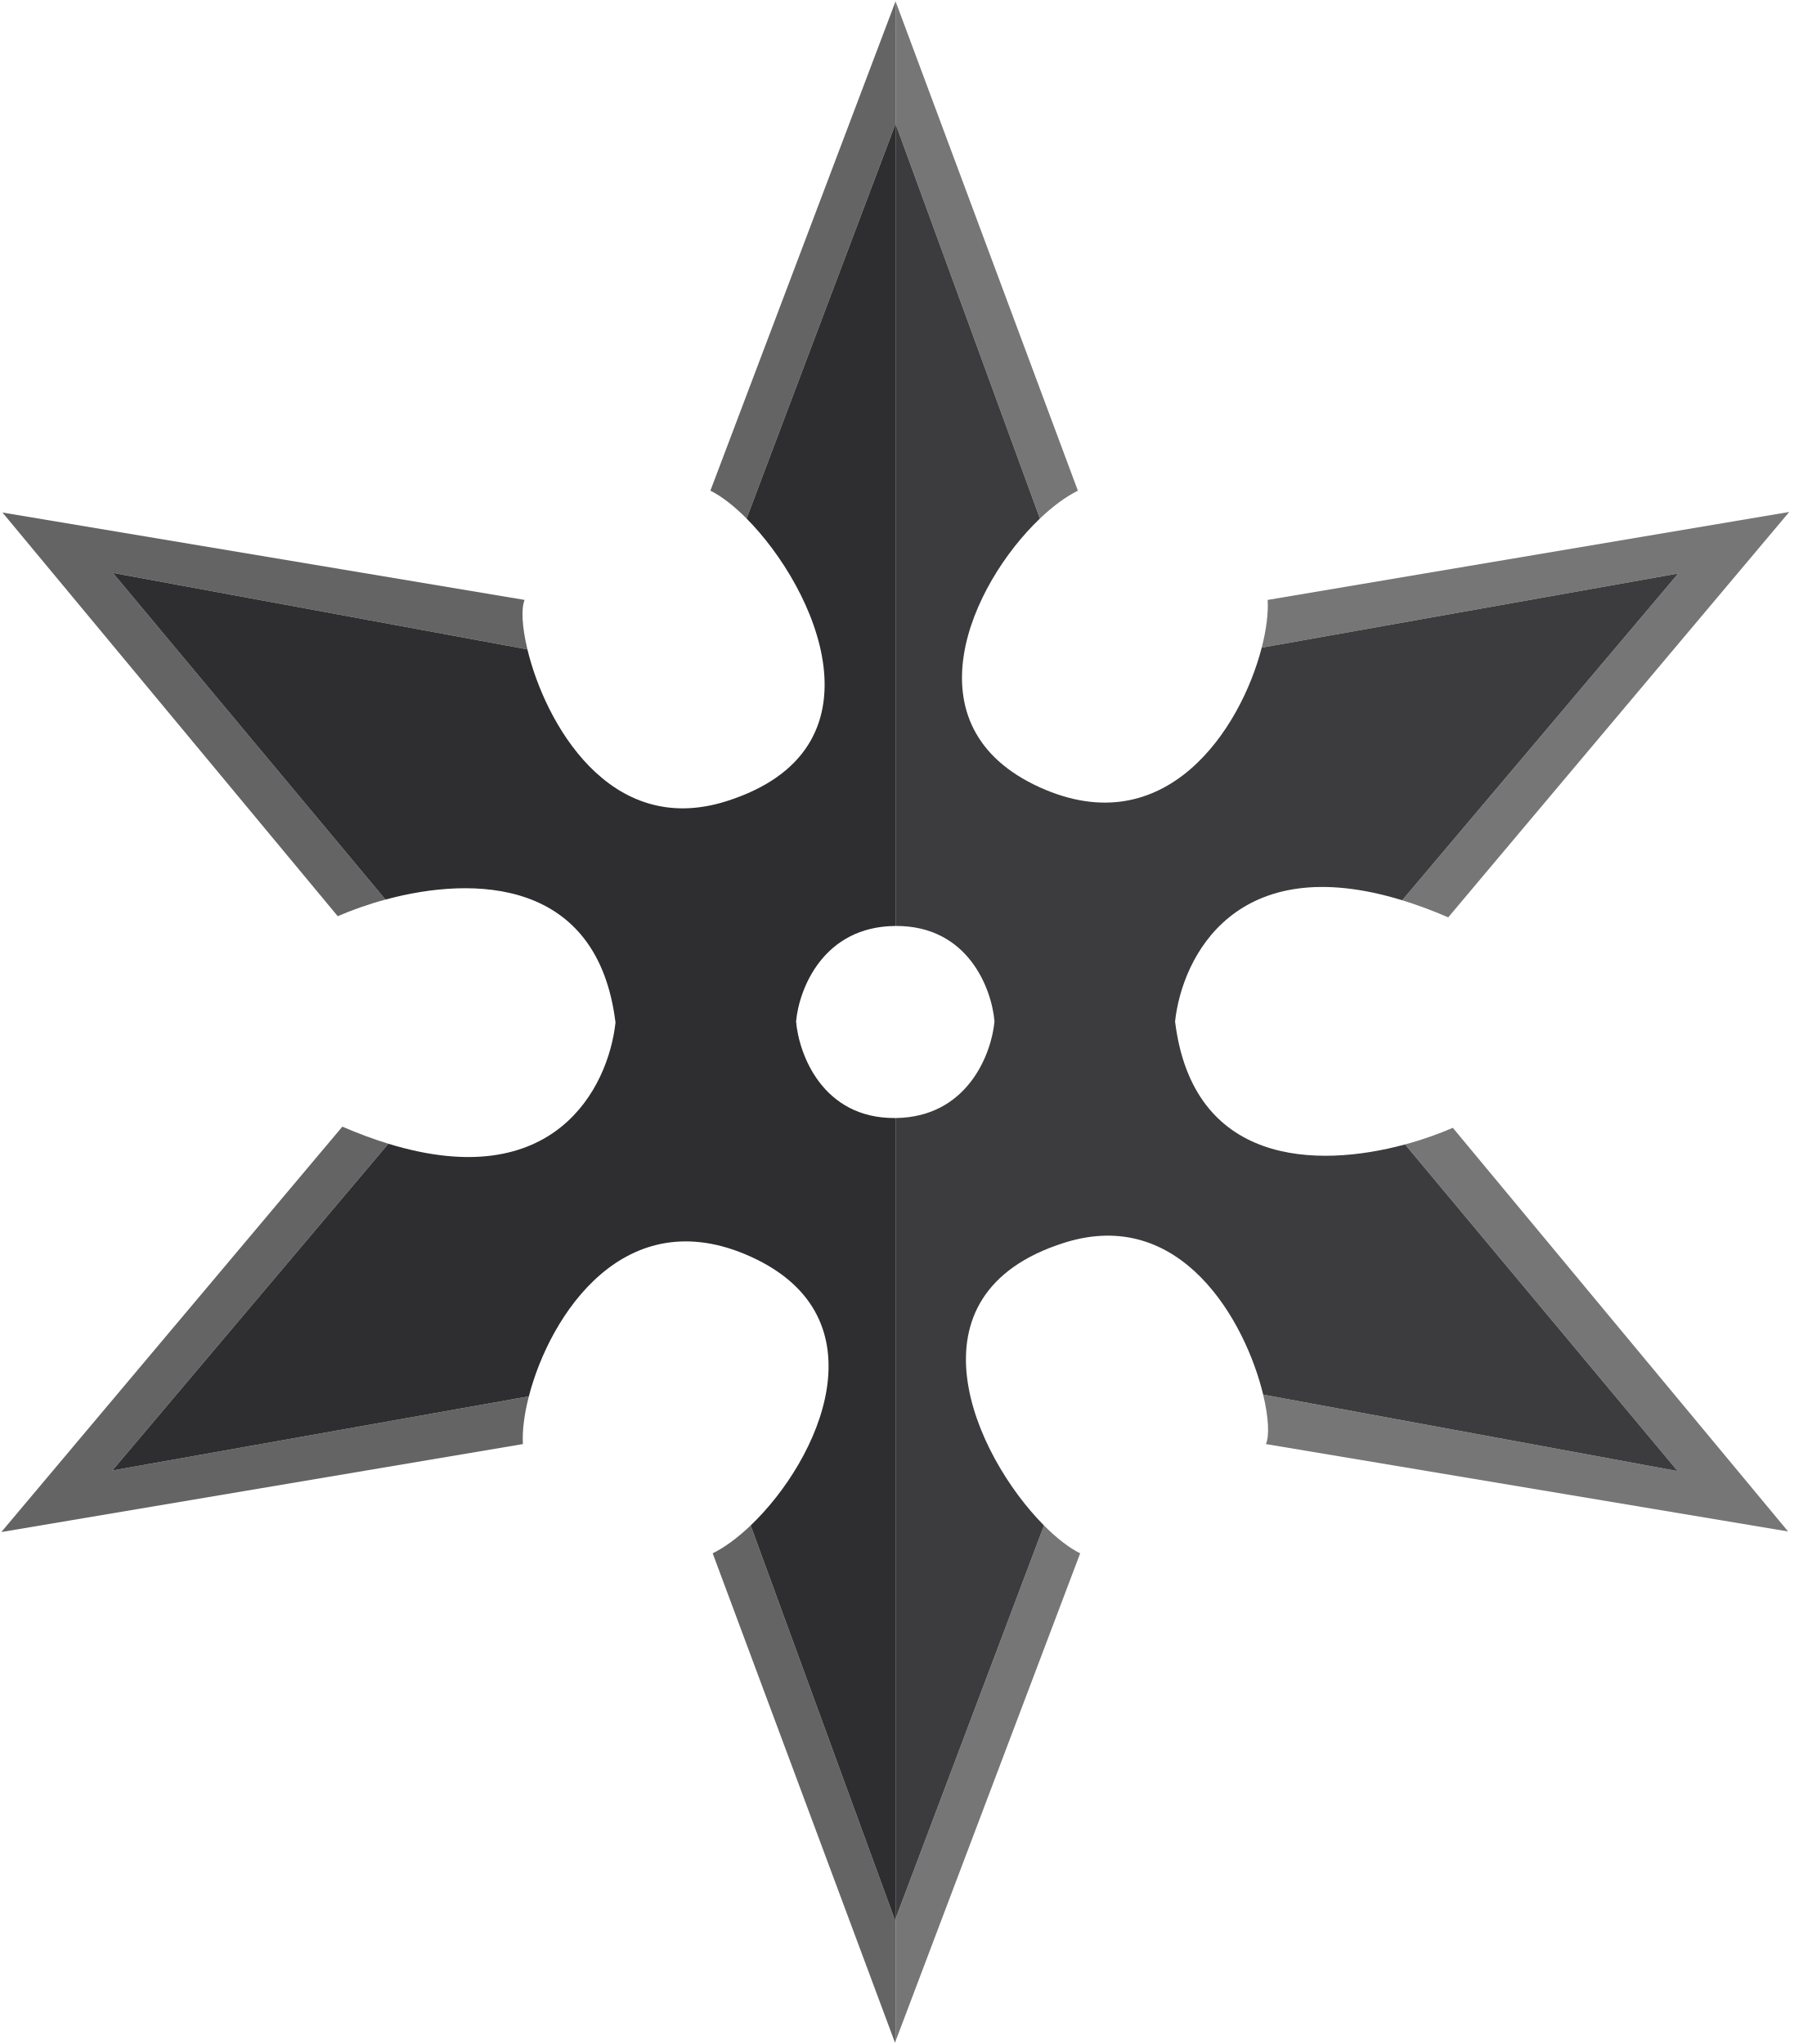
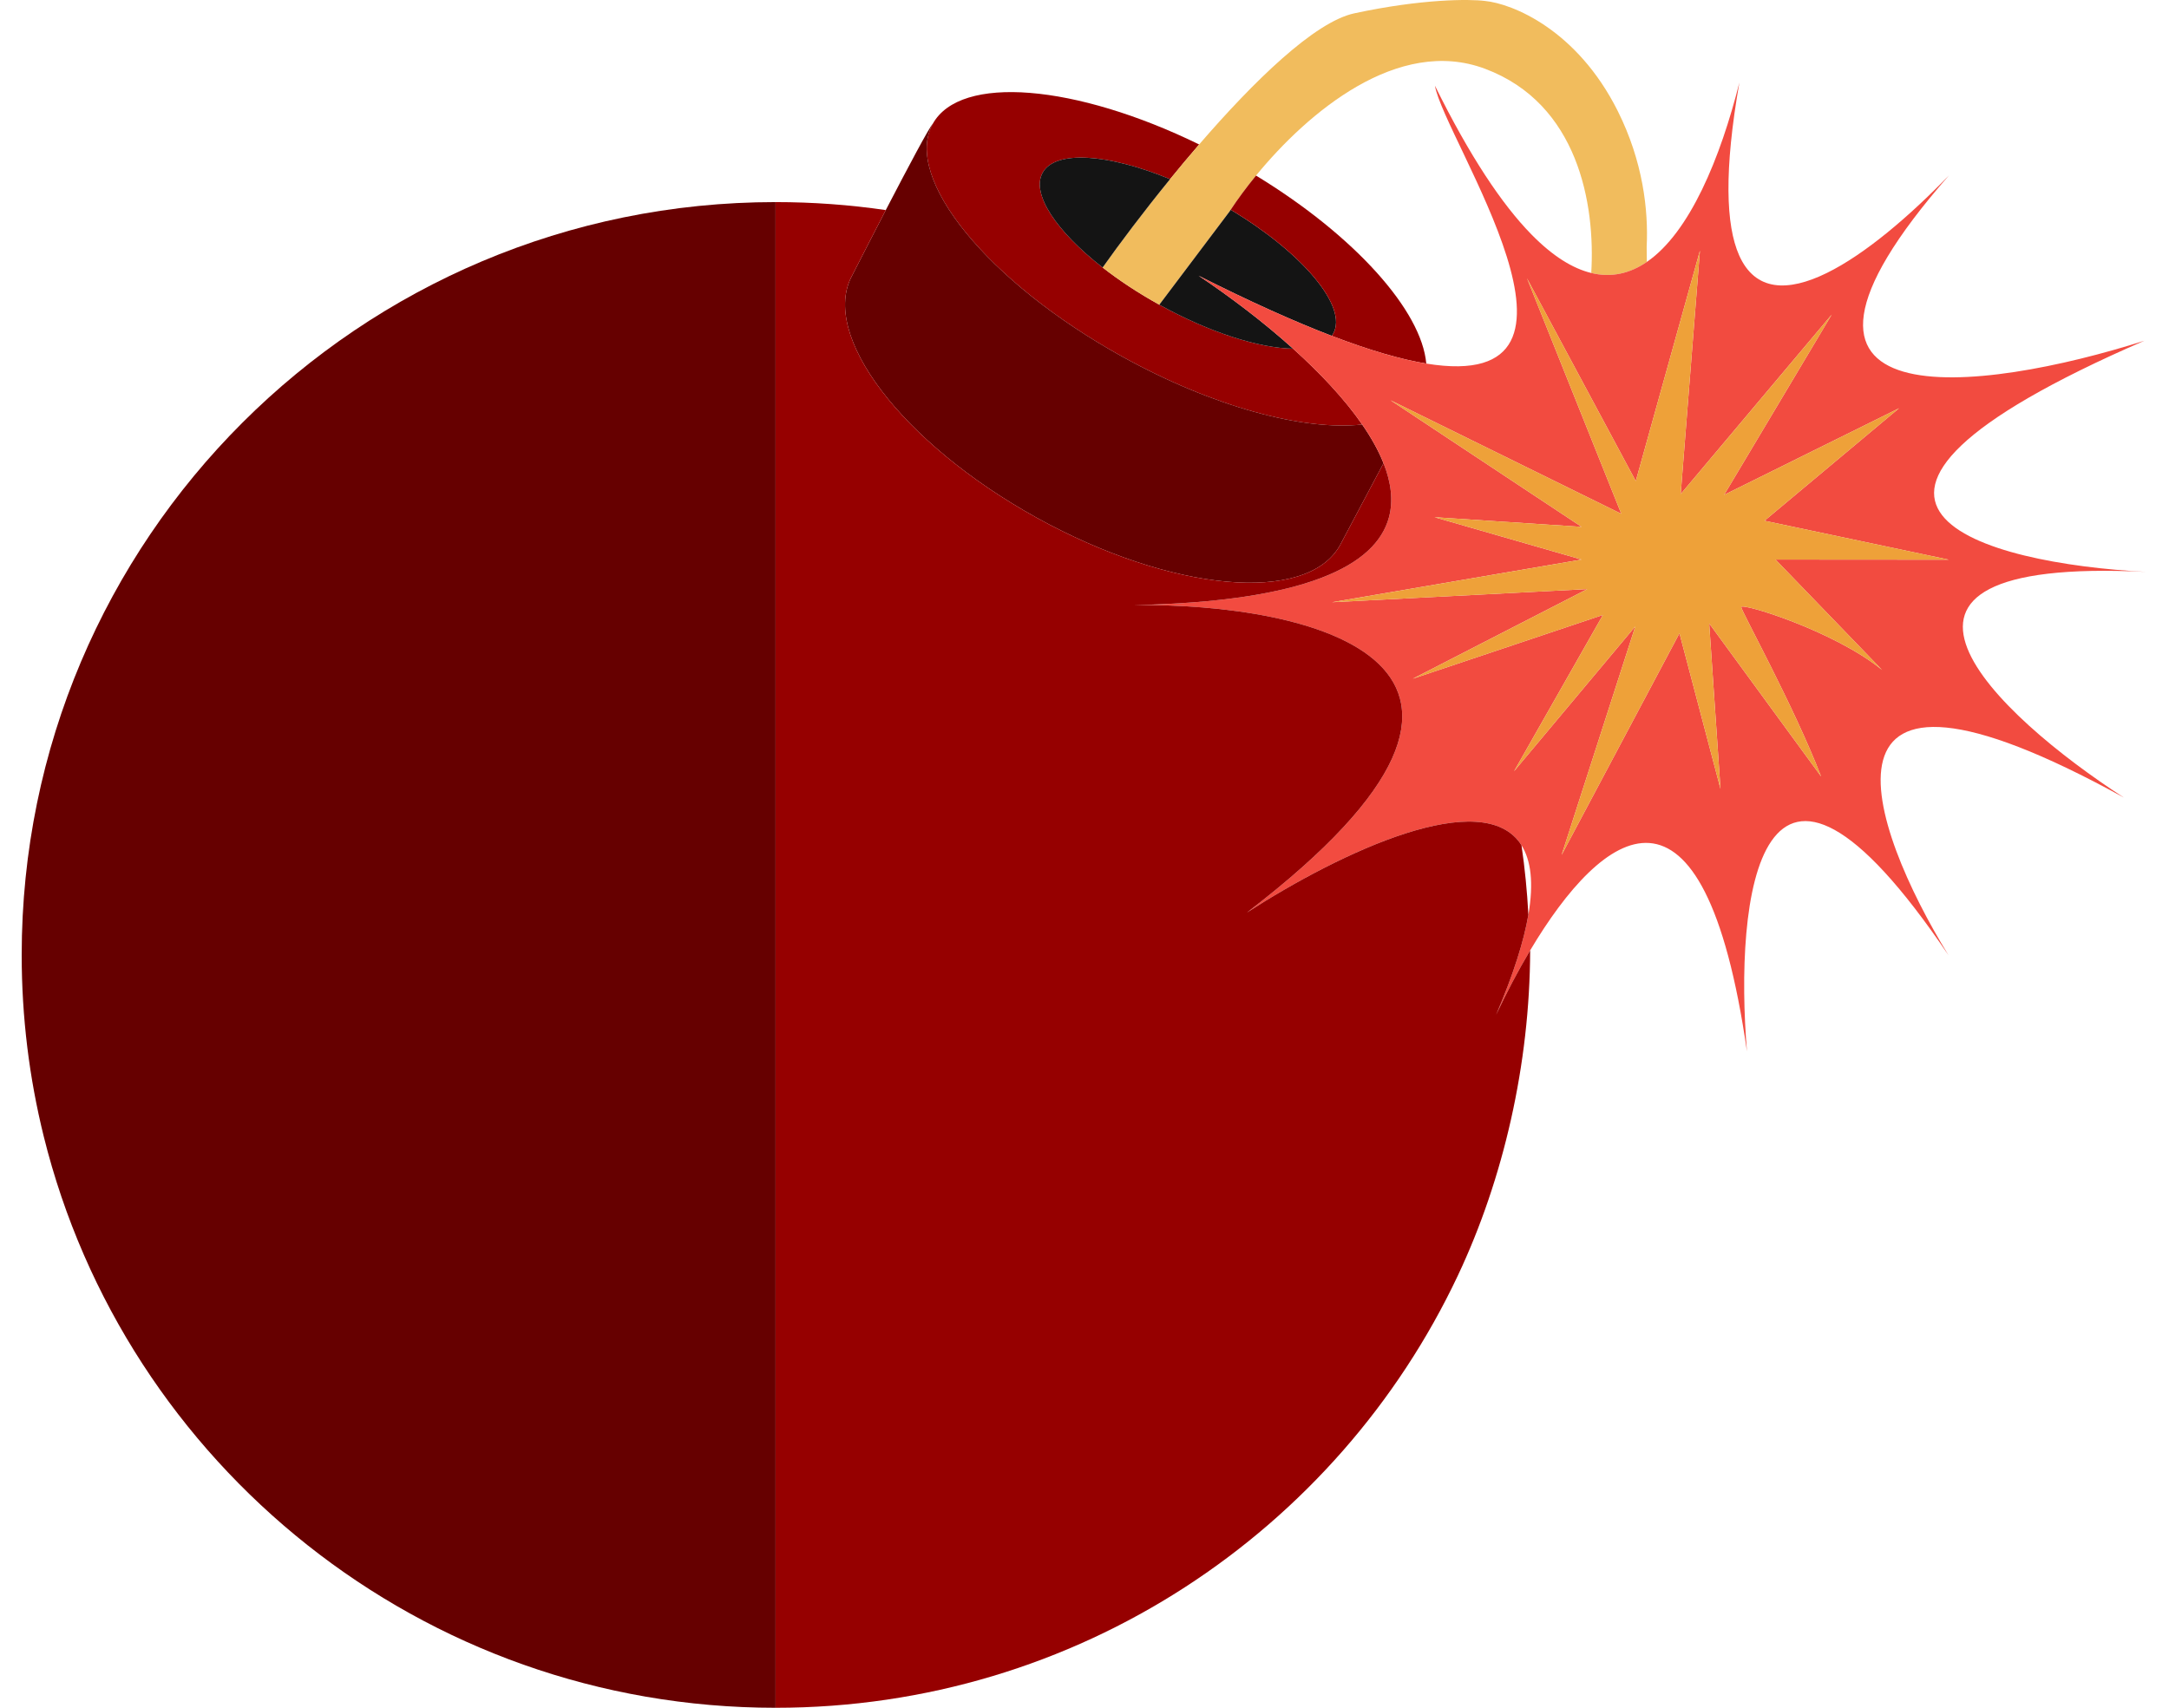
- <svg xmlns="http://www.w3.org/2000/svg" width="301" height="343" viewBox="0 0 301 343" fill="none">
-   <path d="M212.411 242.327L300.027 256.994L243.771 189.255C241.449 190.265 238.718 191.244 235.762 192.044L281.5 246.862L211.946 234.028C212.866 237.858 213.01 240.966 212.411 242.327Z" fill="#767676" />
-   <path d="M242.999 153.938L300.22 85.91L212.7 100.673C212.832 102.797 212.498 105.598 211.704 108.682L281.597 96.235L235.28 151.072C237.711 151.818 240.282 152.765 242.999 153.938Z" fill="#767676" />
-   <path fill-rule="evenodd" clip-rule="evenodd" d="M150.268 0.223L180.857 82.34C178.853 83.33 176.658 84.948 174.488 87.017L150.268 20.776V0.223Z" fill="#767676" />
-   <path fill-rule="evenodd" clip-rule="evenodd" d="M150.268 321.968V342.522L181.243 260.66C179.407 259.755 177.3 258.127 175.171 255.983L150.268 321.968Z" fill="#767676" />
-   <path d="M119.583 260.66L150.172 342.777L150.268 342.522V321.968L150.172 322.224L125.952 255.983C123.782 258.052 121.588 259.67 119.583 260.66Z" fill="#646464" />
-   <path d="M57.441 189.062L0.22 257.09L87.74 242.327C87.608 240.203 87.942 237.402 88.737 234.318L18.844 246.765L65.161 191.928C62.73 191.182 60.159 190.235 57.441 189.062Z" fill="#646464" />
-   <path d="M88.03 100.673L0.413 86.006L56.669 153.745C58.992 152.735 61.722 151.756 64.678 150.956L18.94 96.138L88.495 108.972C87.575 105.142 87.43 102.034 88.03 100.673Z" fill="#646464" />
-   <path d="M150.268 0.223L119.197 82.34C121.034 83.245 123.14 84.873 125.27 87.017L150.268 20.776V0.223Z" fill="#646464" />
-   <path d="M175.171 255.983C163.546 244.28 151.244 217.211 178.541 208.554C198.221 202.312 209.016 221.832 211.946 234.028L281.5 246.862L235.762 192.044C220.827 196.087 200.129 195.569 197.165 171.403C198.377 160.43 207.468 142.545 235.28 151.072L281.597 96.235L211.704 108.682C208.177 122.38 195.578 141.675 174.488 132.13C152.03 121.966 162.907 98.059 174.488 87.017L150.268 20.776L150.268 155.385C162.465 155.308 166.415 165.968 166.865 171.403C166.384 176.761 162.39 187.48 150.268 187.614V321.968L175.171 255.983Z" fill="#3C3C3F" />
-   <path d="M150.172 187.614C137.975 187.692 134.025 176.839 133.575 171.403C134.057 166.032 138.072 155.463 150.268 155.385L150.268 20.776L125.27 87.017C136.894 98.72 149.197 125.789 121.899 134.446C102.219 140.688 91.425 121.168 88.495 108.972L18.94 96.138L64.678 150.956C79.614 146.913 100.312 147.431 103.276 171.596C102.063 182.57 92.972 200.455 65.161 191.928L18.844 246.765L88.737 234.318C92.263 220.62 104.862 201.325 125.952 210.87C148.41 221.034 137.533 244.94 125.952 255.983L150.172 322.224L150.268 321.968V187.614L150.172 187.614Z" fill="#2E2E31" />
+ <svg xmlns="http://www.w3.org/2000/svg" width="400" height="315" viewBox="0 0 400 315" fill="none">
+   <path d="M172.017 22.84C166.487 32.805 182.138 52.031 206.975 65.783C223.764 75.078 240.453 79.493 251.214 78.3C247.956 73.585 243.465 68.814 238.468 64.315C232.245 64.215 223.108 61.359 213.796 56.204C209.912 54.053 206.383 51.716 203.344 49.344C194.804 42.677 190.128 35.731 192.278 31.857C194.622 27.634 204.362 28.347 215.781 33.046C217.509 30.924 219.307 28.772 221.144 26.645C198.404 15.541 177.112 13.66 172.017 22.84Z" fill="#960000" />
+   <path d="M273.844 0.174C271.018 -0.184 262.243 -0.229 249.753 2.459C242.43 4.036 231.209 14.984 221.144 26.645C219.307 28.772 217.509 30.924 215.781 33.046C210.826 39.129 206.439 44.974 203.344 49.344C206.383 51.716 209.912 54.053 213.796 56.204L226.739 39.023C226.812 38.912 226.886 38.799 226.961 38.686C228.221 36.777 229.796 34.624 231.631 32.385C241.196 20.711 257.827 6.688 273.844 12.676C291.038 19.104 294.222 37.648 293.453 50.352C297.212 51.261 300.629 50.419 303.706 48.311L303.673 45.536C304.016 38.753 302.982 29.749 298.339 20.473C290.802 5.417 278.869 0.667 273.844 0.174Z" fill="#F1BC5D" />
+   <path d="M192.278 31.857C190.128 35.731 194.804 42.677 203.344 49.344C206.439 44.974 210.826 39.129 215.781 33.046C204.362 28.347 194.622 27.634 192.278 31.857Z" fill="#141414" />
+   <path d="M226.739 39.023L213.796 56.204C223.108 61.359 232.245 64.215 238.468 64.315C232.95 59.348 226.815 54.714 221.044 50.857C230.618 55.682 238.739 59.322 245.6 61.951C245.699 61.816 245.789 61.676 245.87 61.529C248.611 56.592 240.263 46.665 226.961 38.686C226.886 38.799 226.812 38.912 226.739 39.023Z" fill="#141414" />
+   <path d="M231.631 32.385C229.796 34.624 228.221 36.777 226.961 38.686C240.263 46.665 248.611 56.592 245.87 61.529C245.789 61.676 245.699 61.816 245.6 61.951C252.682 64.666 258.42 66.304 263.026 67.061C262.186 57.324 249.878 43.5 231.631 32.385Z" fill="#960000" />
+   <path d="M191.153 95.478C215.99 109.229 241.048 111.504 247.122 100.56C248.587 97.797 250.501 94.188 252.464 90.487C253.36 88.798 254.266 87.091 255.145 85.436C254.221 83.101 252.878 80.708 251.214 78.3C240.453 79.493 223.764 75.078 206.975 65.783C182.138 52.031 166.487 32.805 172.017 22.84C171.438 23.349 167.39 30.974 163.353 38.749C161.086 43.117 158.822 47.533 157.179 50.761C151.105 61.706 166.315 81.726 191.153 95.478Z" fill="#660000" />
+   <path fill-rule="evenodd" clip-rule="evenodd" d="M209.197 111.613C241.302 111.239 290.399 122.058 229.949 168.324C247.484 157.005 273.595 144.826 280.589 155.909C282.315 158.644 282.877 162.796 281.859 168.727C281.022 173.604 279.116 179.684 275.911 187.168C277.794 183.176 279.913 179.116 282.188 175.295C295.517 152.903 314.198 138.674 322.169 193.933C319.872 166.285 324.09 124.034 359.345 176.208C344.797 152.551 330.898 113.612 391.682 147.113C368.359 132.001 336.631 102.581 395.756 105.484C366.121 103.95 325.216 93.342 395.468 62.844C365.574 72.363 318.825 78.702 359.427 32.348C344.914 47.346 326.65 60.511 320.715 47.066C318.273 41.534 317.918 31.498 320.77 15.232C317.281 29.124 311.613 42.895 303.706 48.311C300.629 50.419 297.212 51.261 293.453 50.352C290.048 49.529 286.361 47.269 282.39 43.211C276.995 37.697 271.076 28.863 264.625 15.805C266.299 25.602 298.794 72.932 263.026 67.061C258.42 66.304 252.682 64.666 245.6 61.951C238.739 59.322 230.618 55.682 221.044 50.857C226.815 54.714 232.95 59.348 238.468 64.315C243.465 68.814 247.956 73.585 251.214 78.3C252.878 80.708 254.221 83.101 255.145 85.436C256.531 88.938 256.976 92.309 256.152 95.4C253.769 104.346 240.759 110.947 209.197 111.613ZM261.961 72.639C261.945 72.666 261.93 72.694 261.914 72.722C261.938 72.679 261.953 72.651 261.961 72.639ZM281.6 51.323L298.99 94.769L256.433 73.828L291.676 97.178L264.554 95.4L291.676 103.21L245.657 111.079L292.727 108.658L260.54 125.194L295.604 113.431L279.214 142.258L301.574 115.541L287.984 157.702L309.722 116.81L317.288 145.514L315.203 114.99L335.836 143.212C330.787 130.157 321.218 112.875 321.106 111.977C320.994 111.078 338.197 116.316 347.09 123.573L327.435 103.21L359.399 103.234L325.403 96.052L350.217 75.3L317.96 91.275L337.795 58.03L309.952 91.129L313.497 46.224L301.664 88.737L281.6 51.323Z" fill="#F24B40" />
+   <path d="M298.99 94.769L281.6 51.323L301.664 88.737L313.497 46.224L309.952 91.129L337.795 58.03L317.96 91.275L350.217 75.3L325.403 96.052L359.399 103.234L327.435 103.21L347.09 123.573C338.197 116.316 320.994 111.078 321.106 111.977C321.218 112.875 330.787 130.157 335.836 143.212L315.203 114.99L317.288 145.514L309.722 116.81L287.984 157.702L301.574 115.541L279.214 142.258L295.604 113.431L260.54 125.194L292.727 108.658L245.657 111.079L291.676 103.21L264.554 95.4L291.676 97.178L256.433 73.828L298.99 94.769Z" fill="#EEA139" />
+   <path d="M247.122 100.56C241.048 111.504 215.99 109.229 191.153 95.478C166.315 81.726 151.105 61.706 157.179 50.761C158.822 47.533 161.086 43.117 163.353 38.749C156.719 37.779 149.932 37.276 143.027 37.276V209.915V315C198.646 315 246.637 282.378 268.866 235.246C277.271 217.426 282.126 196.299 282.188 175.295C279.913 179.116 277.794 183.176 275.911 187.168C279.116 179.684 281.022 173.604 281.859 168.727C281.631 164.399 281.205 160.123 280.589 155.909C273.595 144.826 247.484 157.005 229.949 168.324C290.399 122.058 241.302 111.239 209.197 111.613C240.759 110.947 253.769 104.346 256.152 95.4C256.976 92.309 256.531 88.938 255.145 85.436L252.464 90.487C250.501 94.188 248.587 97.797 247.122 100.56Z" fill="#960000" />
+   <path d="M143.027 37.276C66.245 37.276 4 99.447 4 176.138C4 187.664 5.406 198.862 8.056 209.57C23.038 270.112 77.784 315 143.027 315V209.915V37.276Z" fill="#660000" />
</svg>
